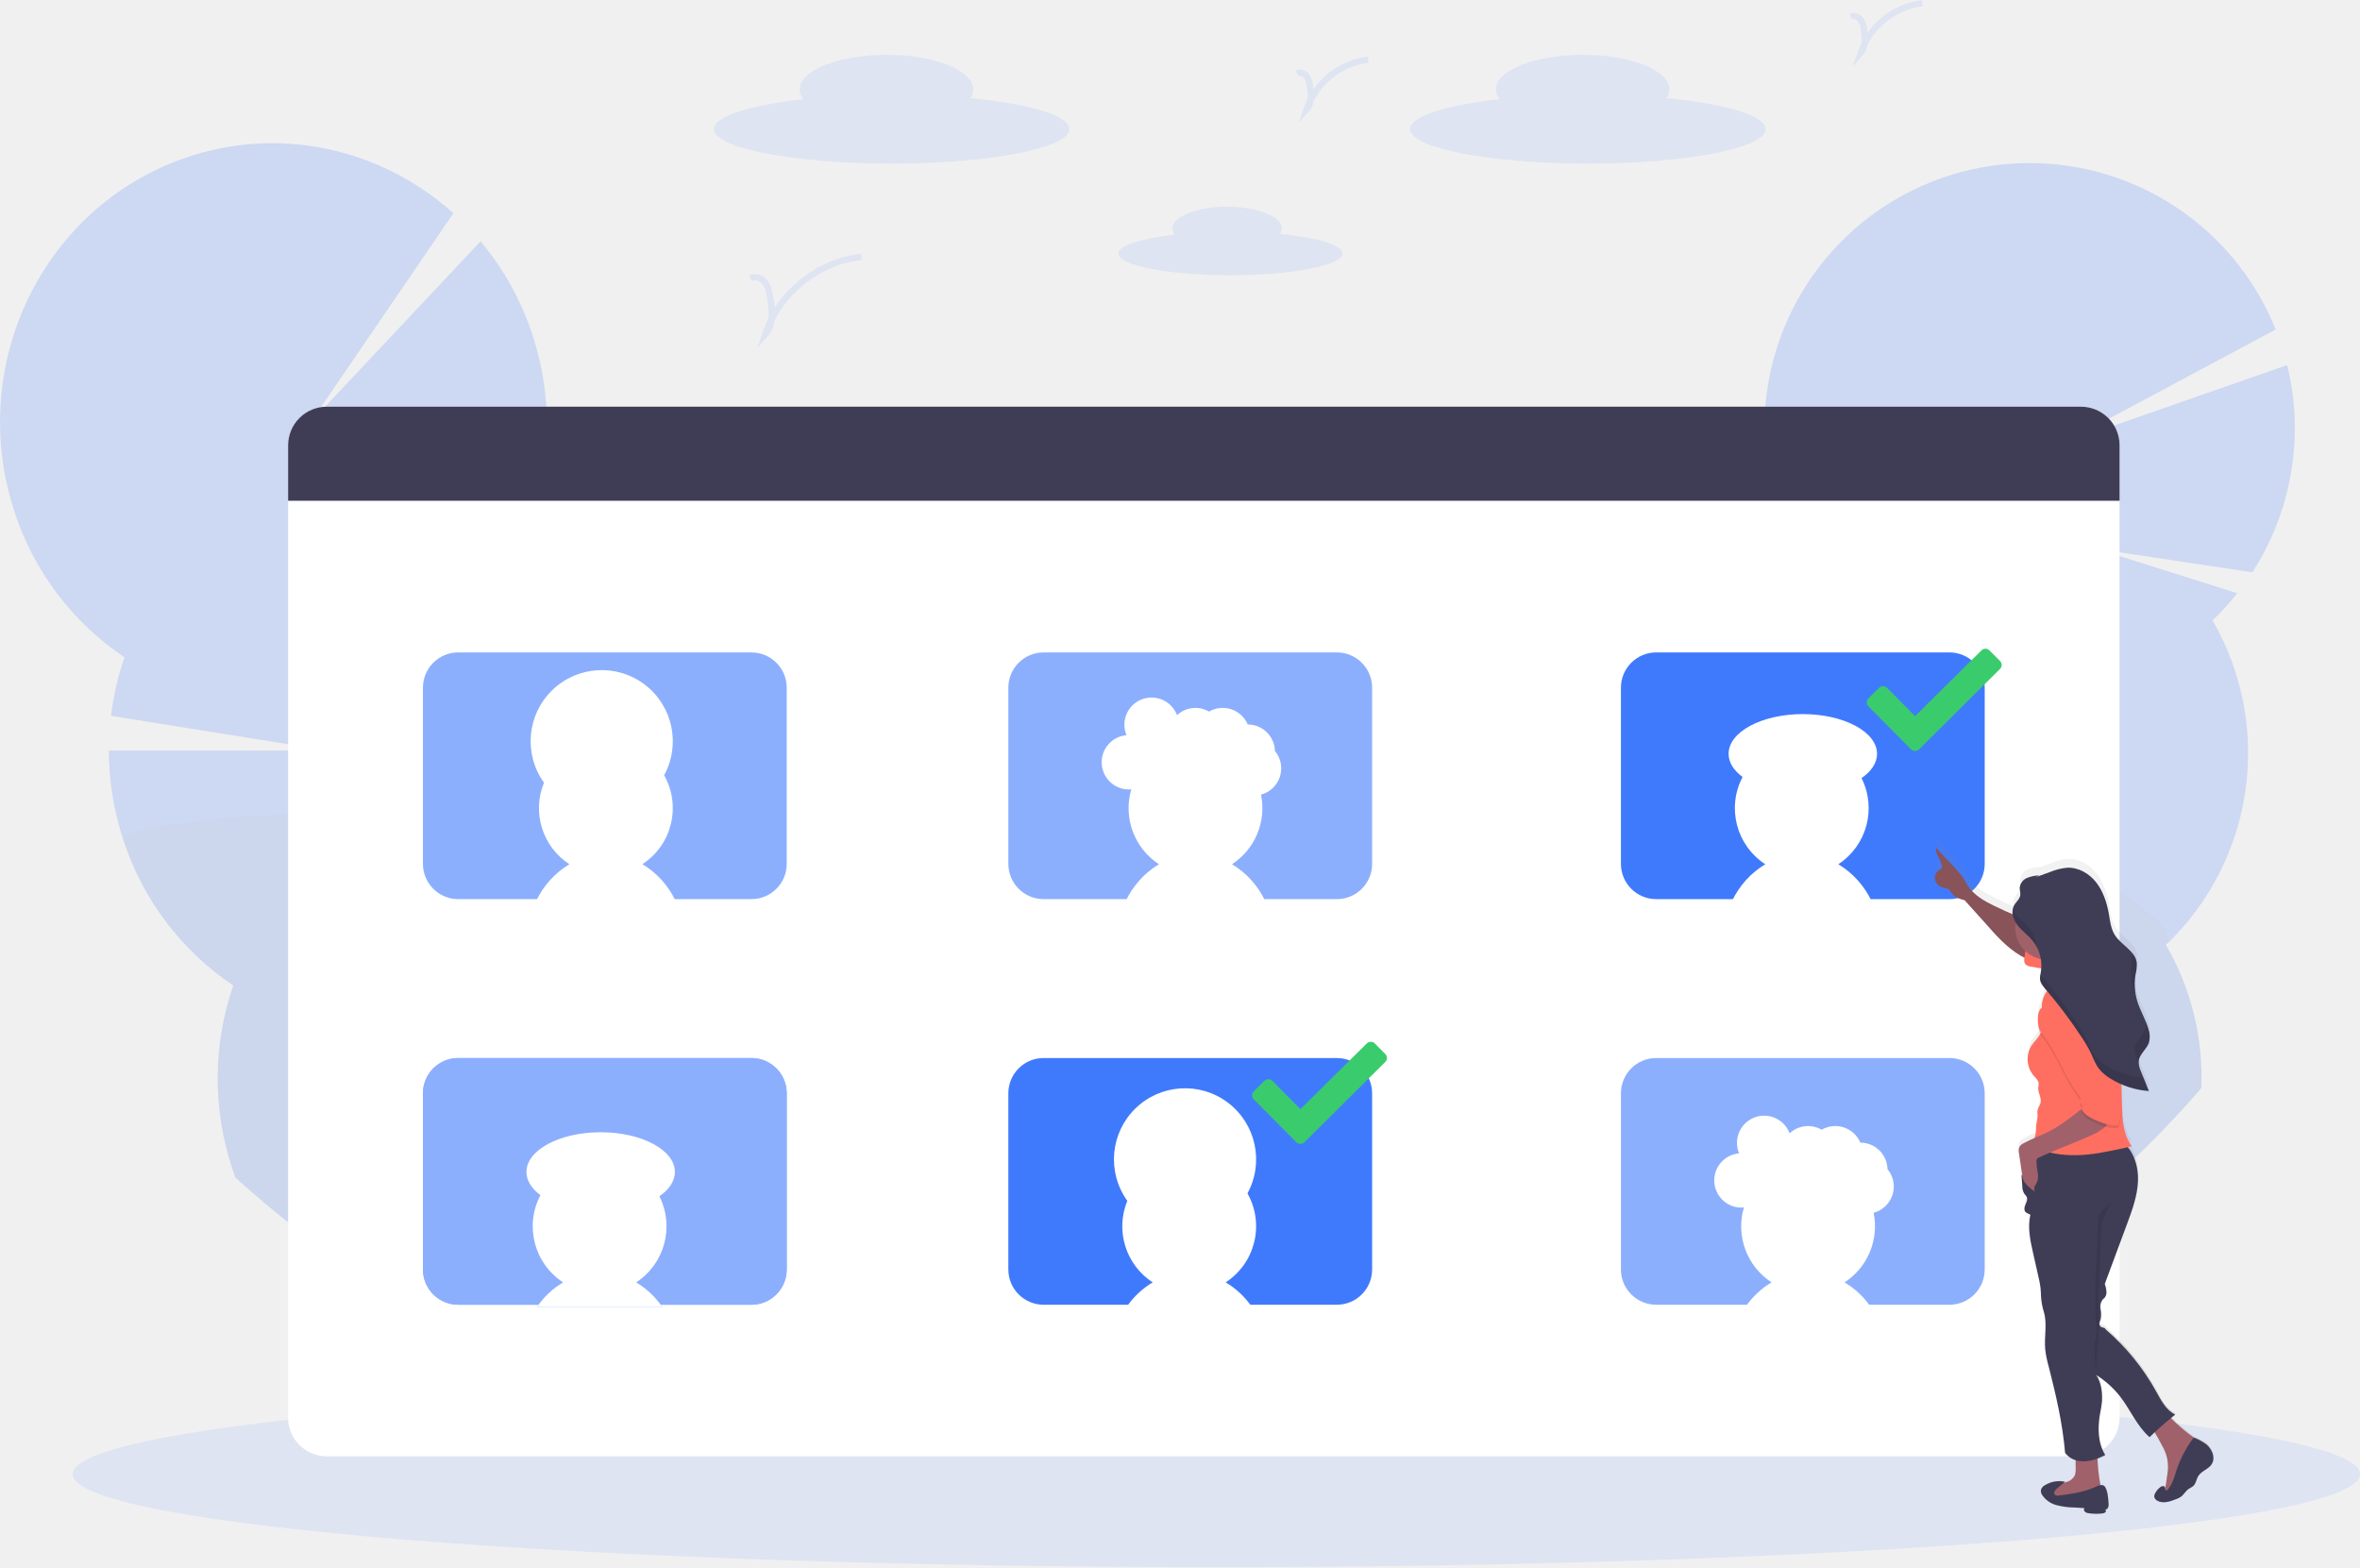
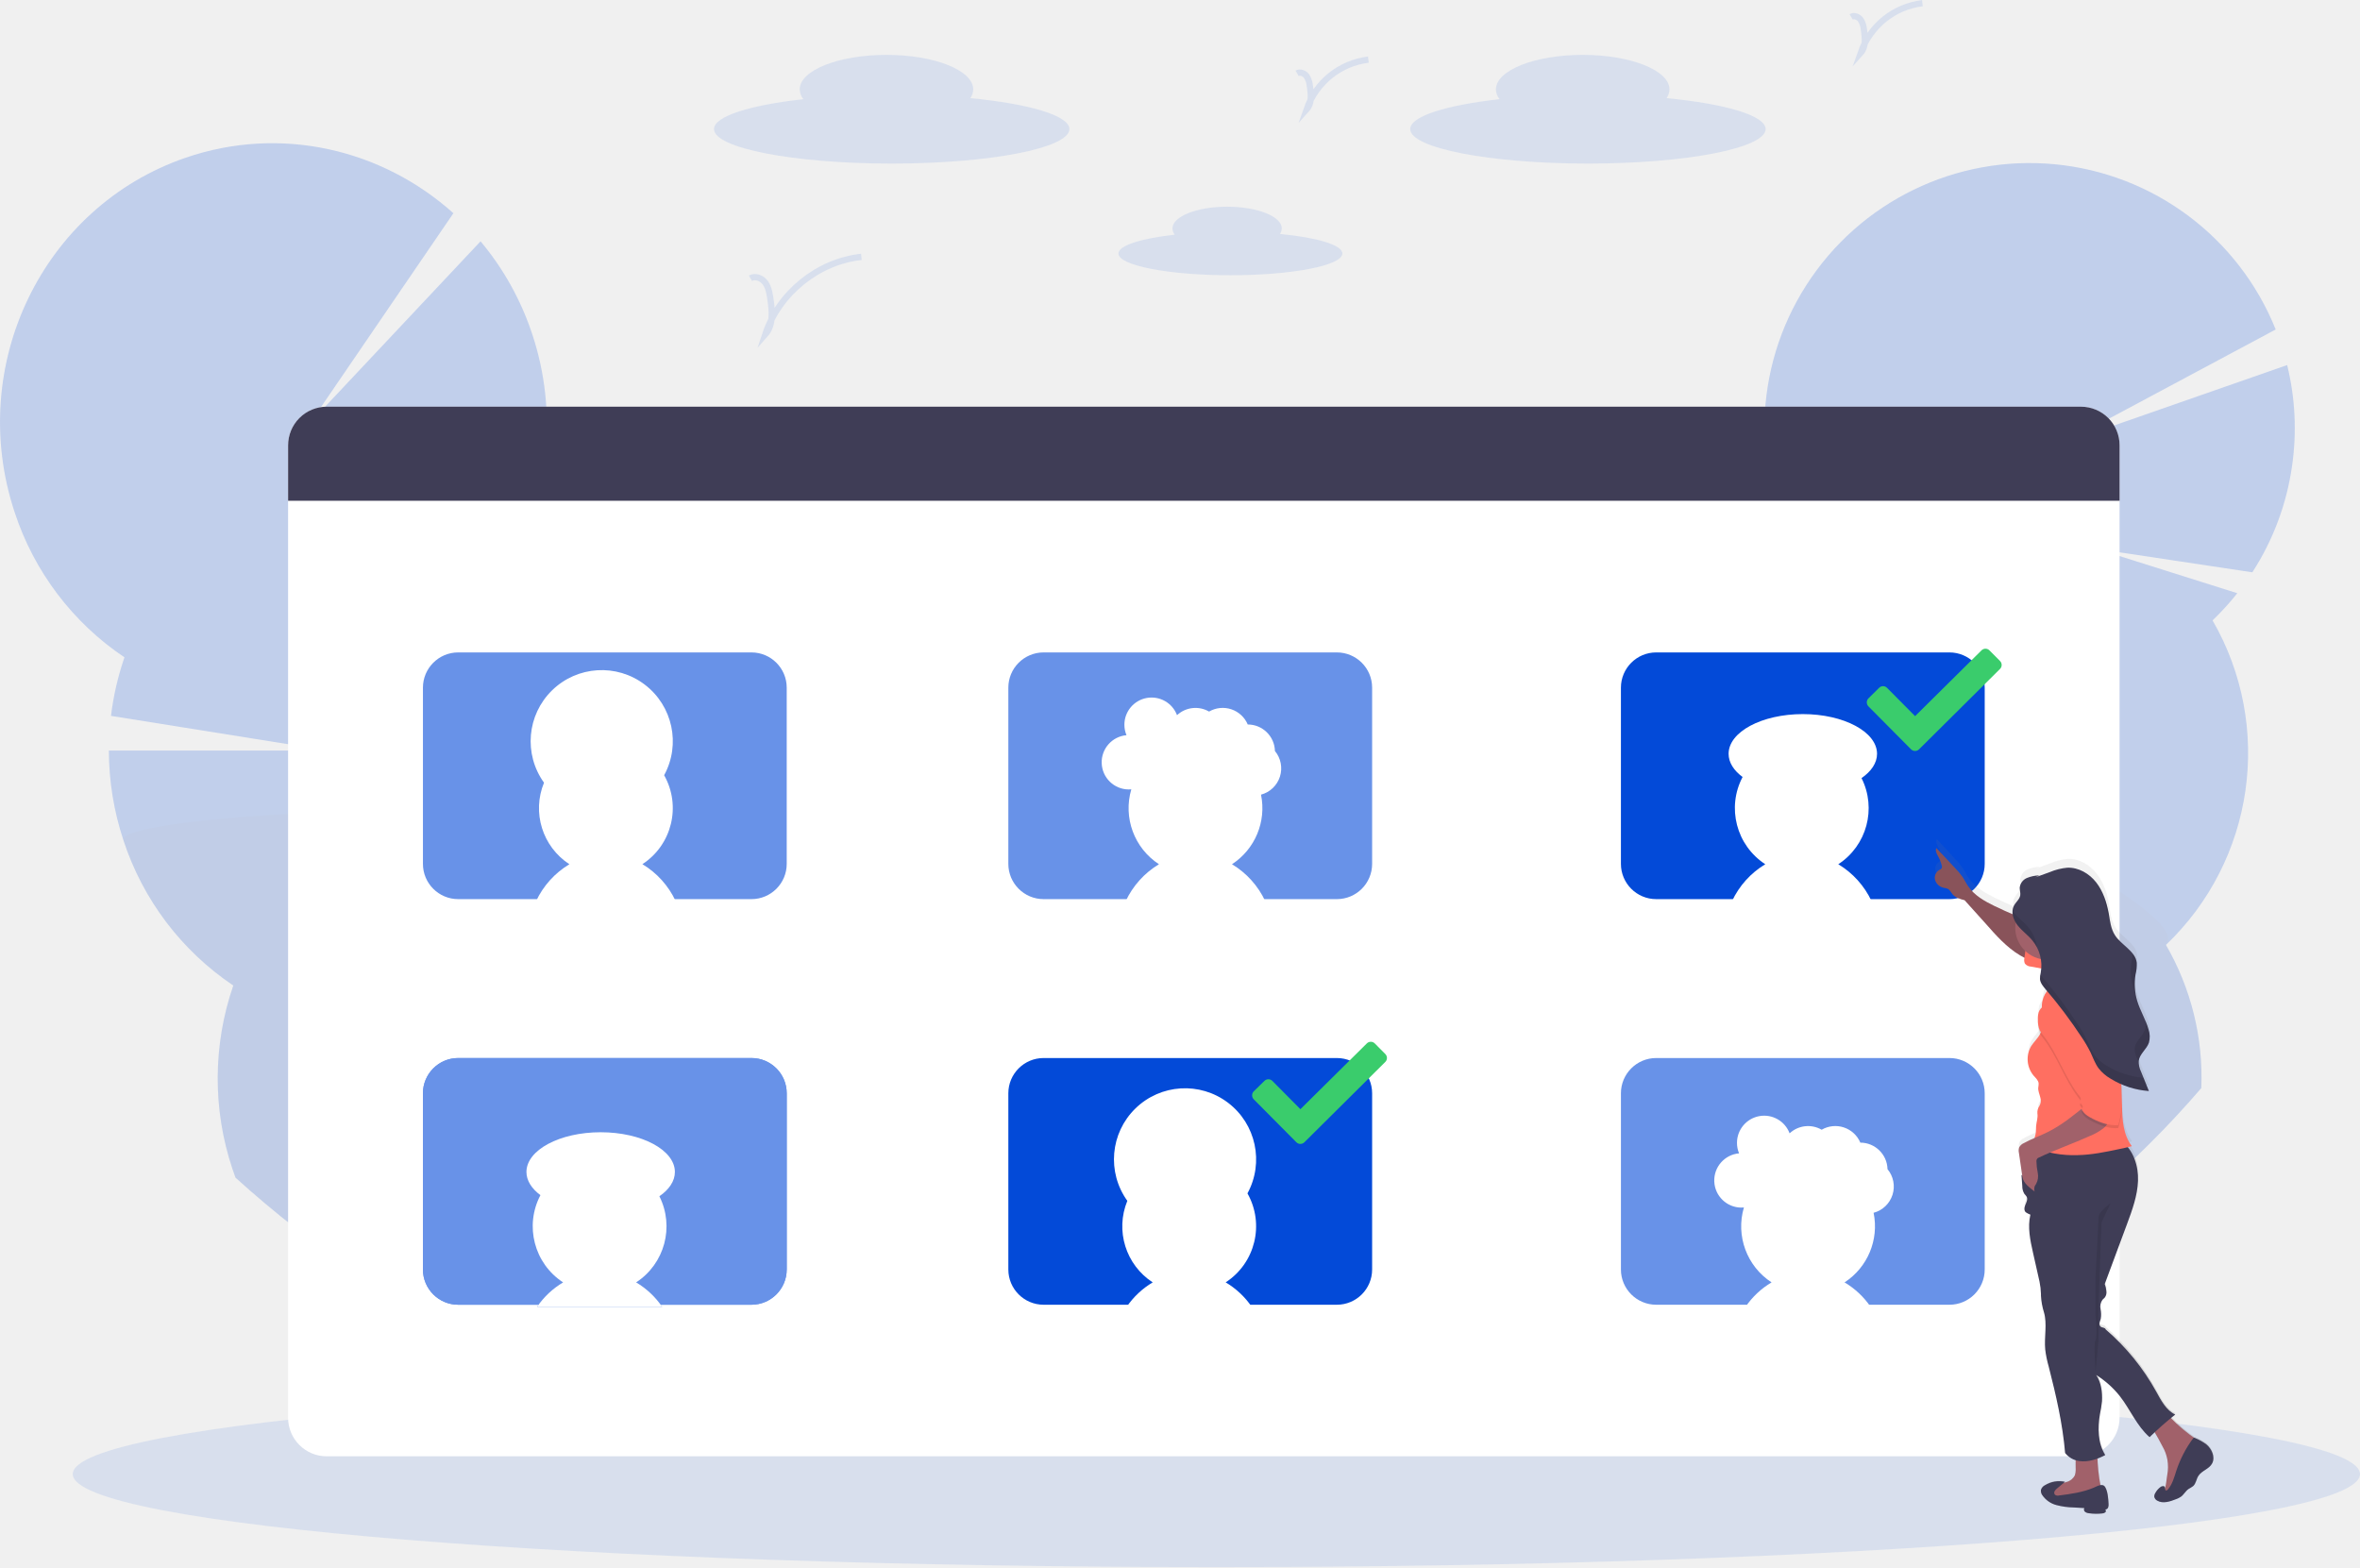
<svg xmlns="http://www.w3.org/2000/svg" id="ffd51b1e-d9cd-4f1b-a84c-ada8a80364ab" data-name="Layer 1" width="1128.79" height="749.55" viewBox="0 0 1128.79 749.55">
  <defs>
    <linearGradient id="a4ede7df-36b5-4b1b-b76d-2ce29cc481d1" x1="1027.71" y1="798.51" x2="1027.71" y2="475.8" gradientUnits="userSpaceOnUse">
      <stop offset="0" stop-color="gray" stop-opacity="0.25" />
      <stop offset="0.54" stop-color="gray" stop-opacity="0.12" />
      <stop offset="1" stop-color="gray" stop-opacity="0.1" />
    </linearGradient>
  </defs>
  <g opacity="0.2">
    <path d="M960.86,701.07q-11.34,6.82-23.13,13.23c-1.22.66-2.44,1.32-3.66,2q-8.87,4.75-18,9.24.07-.72.18-1.44a43.59,43.59,0,0,1,4.58-14.22,35.82,35.82,0,0,1,3.9-6c6-7.43,14.21-11.58,22.65-10.37A22,22,0,0,1,960.86,701.07Z" transform="translate(-35.6 -74.48)" fill="#3f3d56" />
    <path d="M974.72,689.66c-.15,1.07-.34,2.12-.57,3.16q-6.55,4.2-13.29,8.25-11.34,6.82-23.13,13.23c-1.22.66-2.44,1.32-3.66,2a24.36,24.36,0,0,1-4-3.69,31,31,0,0,1-5.31-8.69,43.32,43.32,0,0,1,6-41.93c6-7.43,14.21-11.58,22.65-10.37s15.2,7.52,18.82,16.32A41.79,41.79,0,0,1,974.72,689.66Z" transform="translate(-35.6 -74.48)" fill="#3f3d56" />
    <ellipse cx="954.53" cy="643.96" rx="34.66" ry="26.48" transform="translate(145.74 1422.71) rotate(-81.82)" fill="#3f3d56" />
-     <path d="M1131.89,297.37a126.31,126.31,0,0,1-19,50.84L1038.46,337l67.24,21.21a128.68,128.68,0,0,1-11.83,13,126.84,126.84,0,0,1-22.3,155.22,126.22,126.22,0,0,1,16.91,68.48c-31.63,36.81-70.22,69.83-114.33,98q-6.55,4.2-13.29,8.25-11.34,6.82-23.13,13.23c-2.59-.5-5.14-1.07-7.66-1.73-3.13-.79-6.2-1.71-9.21-2.73A126.83,126.83,0,0,1,874.24,498q-1.92-3.32-3.63-6.73h0c-.34-.66-.66-1.32-1-2a126.22,126.22,0,0,1-12.2-61.9l.15-2.21c.09-1.19.2-2.39.32-3.58.18-1.68.39-3.37.63-5.06l0-.16a125.93,125.93,0,0,1,12.38-39.15l90.71,45.68L878.94,363.6a127,127,0,0,1,17.6-20.84,126.83,126.83,0,1,1,227.52-110.69l-101.87,54.49,107.36-37.47A126.47,126.47,0,0,1,1131.89,297.37Z" transform="translate(-35.6 -74.48)" fill="#407afc" />
+     <path d="M1131.89,297.37a126.31,126.31,0,0,1-19,50.84L1038.46,337l67.24,21.21a128.68,128.68,0,0,1-11.83,13,126.84,126.84,0,0,1-22.3,155.22,126.22,126.22,0,0,1,16.91,68.48c-31.63,36.81-70.22,69.83-114.33,98q-6.55,4.2-13.29,8.25-11.34,6.82-23.13,13.23c-2.59-.5-5.14-1.07-7.66-1.73-3.13-.79-6.2-1.71-9.21-2.73A126.83,126.83,0,0,1,874.24,498q-1.92-3.32-3.63-6.73h0c-.34-.66-.66-1.32-1-2a126.22,126.22,0,0,1-12.2-61.9l.15-2.21c.09-1.19.2-2.39.32-3.58.18-1.68.39-3.37.63-5.06l0-.16a125.93,125.93,0,0,1,12.38-39.15l90.71,45.68L878.94,363.6a127,127,0,0,1,17.6-20.84,126.83,126.83,0,1,1,227.52-110.69l-101.87,54.49,107.36-37.47A126.47,126.47,0,0,1,1131.89,297.37Z" transform="translate(-35.6 -74.48)" fill="#034ad8" />
    <path d="M1088.48,594.82c-31.63,36.81-70.22,69.83-114.33,98q-6.55,4.2-13.29,8.25-11.34,6.82-23.13,13.23c-2.59-.5-5.14-1.07-7.66-1.73-3.13-.79-6.2-1.71-9.21-2.73A126.83,126.83,0,0,1,874.24,498q-1.92-3.32-3.63-6.73h0c-.34-.66-.66-1.32-1-2a126.22,126.22,0,0,1-12.2-61.9l.15-2.21c.09-1.19.2-2.39.32-3.58.18-1.68.39-3.37.63-5.06l0-.16c.78-2.7,11.1-.43,26.82,5h0l3.32,1.18c3.48,1.25,7.19,2.63,11.09,4.14h0c8.51,3.28,17.91,7.15,27.83,11.43h0l.65.28h0l1.38.6h0c66.7,28.92,154.44,75.32,141.86,87.3A126.22,126.22,0,0,1,1088.48,594.82Z" transform="translate(-35.6 -74.48)" opacity="0.1" />
  </g>
  <g opacity="0.2">
    <path d="M354.52,757.15q-6.3-2.17-12.51-4.48-14.46-5.32-28.47-11.25a20.79,20.79,0,0,1,6.35-3.52c8.33-2.86,17.48-.13,24.93,6.45A42.3,42.3,0,0,1,354.52,757.15Z" transform="translate(-35.6 -74.48)" fill="#3f3d56" />
    <path d="M344.82,744.35a33.41,33.41,0,0,1-2.81,8.32q-14.46-5.32-28.47-11.25-12.19-5.13-24-10.71a45.51,45.51,0,0,1-.46-7.21,40.42,40.42,0,0,1,.8-7.48c2-9.83,7.66-17.66,16-20.52s17.48-.13,24.93,6.46a39.43,39.43,0,0,1,4.94,5.26,46.59,46.59,0,0,1,7.48,14.08A45.05,45.05,0,0,1,344.82,744.35Z" transform="translate(-35.6 -74.48)" fill="#3f3d56" />
    <ellipse cx="303.27" cy="687.79" rx="27.32" ry="36.55" transform="translate(-228.78 48.89) rotate(-17.54)" fill="#3f3d56" />
    <ellipse cx="289.21" cy="645.38" rx="27.32" ry="36.55" transform="translate(-216.65 42.68) rotate(-17.54)" fill="#3f3d56" />
-     <path d="M335.7,707.22q-4.17,2.44-8.56,4.57a129.57,129.57,0,0,1-14.53,6,127.24,127.24,0,0,1-13.81,3.91q-4.87,1.1-9.75,1.79-6.06.87-12.09,1.14c-48.32-24-91.7-53.36-128.72-86.89-.53-1.42-1-2.85-1.51-4.3a136.3,136.3,0,0,1,.46-87.6,133.67,133.67,0,0,1-52.52-69.38,136.77,136.77,0,0,1-7-43H192.4L88.69,416.88a136,136,0,0,1,6.44-28A133.61,133.61,0,0,1,42.61,319.5c-23.26-70.11,13.31-146,81.68-169.54,45.77-15.74,94.18-4,128.17,26.5l-68.15,99.76,81.14-86.32a135,135,0,0,1,24.72,44.42,136.59,136.59,0,0,1,6.28,57L222.82,316l71.7-11.93a135.2,135.2,0,0,1-4.81,17.84,133.65,133.65,0,0,1,52.52,69.37,136.8,136.8,0,0,1,7,41.84v.11c0,1.1,0,2.2,0,3.3,0,.47,0,.93,0,1.4a136,136,0,0,1-7.41,41,132,132,0,0,1,27,24.05c.2.22.39.44.57.67a134.83,134.83,0,0,1,24.91,44.65C414.77,610,388.86,676.23,335.7,707.22Z" transform="translate(-35.6 -74.48)" fill="#407afc" />
+     <path d="M335.7,707.22q-4.17,2.44-8.56,4.57a129.57,129.57,0,0,1-14.53,6,127.24,127.24,0,0,1-13.81,3.91q-4.87,1.1-9.75,1.79-6.06.87-12.09,1.14c-48.32-24-91.7-53.36-128.72-86.89-.53-1.42-1-2.85-1.51-4.3a136.3,136.3,0,0,1,.46-87.6,133.67,133.67,0,0,1-52.52-69.38,136.77,136.77,0,0,1-7-43H192.4L88.69,416.88a136,136,0,0,1,6.44-28A133.61,133.61,0,0,1,42.61,319.5c-23.26-70.11,13.31-146,81.68-169.54,45.77-15.74,94.18-4,128.17,26.5l-68.15,99.76,81.14-86.32a135,135,0,0,1,24.72,44.42,136.59,136.59,0,0,1,6.28,57L222.82,316l71.7-11.93a135.2,135.2,0,0,1-4.81,17.84,133.65,133.65,0,0,1,52.52,69.37,136.8,136.8,0,0,1,7,41.84v.11c0,1.1,0,2.2,0,3.3,0,.47,0,.93,0,1.4a136,136,0,0,1-7.41,41,132,132,0,0,1,27,24.05c.2.22.39.44.57.67a134.83,134.83,0,0,1,24.91,44.65C414.77,610,388.86,676.23,335.7,707.22Z" transform="translate(-35.6 -74.48)" fill="#034ad8" />
    <path d="M335.7,707.22q-4.17,2.44-8.56,4.57a129.57,129.57,0,0,1-14.53,6,127.24,127.24,0,0,1-13.81,3.91q-4.87,1.1-9.75,1.79-6.06.87-12.09,1.14c-48.32-24-91.7-53.36-128.72-86.89-.53-1.42-1-2.85-1.51-4.3a136.3,136.3,0,0,1,.46-87.6,133.67,133.67,0,0,1-52.52-69.38C91.08,465.65,240.79,456.92,309,465.29l1.59.2c20.7,2.67,33.41,7,31.2,13.41a132,132,0,0,1,27,24.05c.2.22.39.44.57.67a134.83,134.83,0,0,1,24.91,44.65C414.77,610,388.86,676.23,335.7,707.22Z" transform="translate(-35.6 -74.48)" opacity="0.1" />
  </g>
-   <path d="M647.82,186.38a4.82,4.82,0,0,0,.86-2.65c0-5.74-11.71-10.39-26.15-10.39s-26.15,4.65-26.15,10.39a4.93,4.93,0,0,0,1.08,3c-16.07,1.79-26.91,5.16-26.91,9,0,5.75,24,10.4,53.55,10.4s53.56-4.65,53.56-10.4C677.66,191.62,665.49,188.08,647.82,186.38Z" transform="translate(-35.6 -74.48)" fill="#407afc" opacity="0.1" />
-   <path d="M832.74,121.42a7.54,7.54,0,0,0,1.36-4.2c0-9.11-18.58-16.5-41.5-16.5s-41.5,7.39-41.5,16.5a7.82,7.82,0,0,0,1.72,4.69c-25.52,2.85-42.72,8.19-42.72,14.31,0,9.11,38.06,16.5,85,16.5s85-7.39,85-16.5C880.1,129.73,860.8,124.12,832.74,121.42Z" transform="translate(-35.6 -74.48)" fill="#407afc" opacity="0.1" />
-   <path d="M499.74,121.42a7.54,7.54,0,0,0,1.36-4.2c0-9.11-18.58-16.5-41.5-16.5s-41.5,7.39-41.5,16.5a7.82,7.82,0,0,0,1.72,4.69c-25.52,2.85-42.72,8.19-42.72,14.31,0,9.11,38.06,16.5,85,16.5s85-7.39,85-16.5C547.1,129.73,527.8,124.12,499.74,121.42Z" transform="translate(-35.6 -74.48)" fill="#407afc" opacity="0.1" />
-   <path d="M394.53,207.57c2.33-1.35,5.48-.06,7.08,2.11s2.05,5,2.45,7.63c.89,5.91,1.54,12.7-2.45,17.16,6.52-19.77,25.27-34.92,46-37.13" transform="translate(-35.6 -74.48)" fill="none" stroke="#407afc" stroke-miterlimit="10" stroke-width="3" opacity="0.1" />
-   <path d="M656,109.55c1.5-.87,3.52,0,4.55,1.35a10.83,10.83,0,0,1,1.58,4.91c.57,3.8,1,8.16-1.58,11A35.88,35.88,0,0,1,690.1,103" transform="translate(-35.6 -74.48)" fill="none" stroke="#407afc" stroke-miterlimit="10" stroke-width="3" opacity="0.1" />
-   <path d="M921,82.55c1.5-.87,3.52,0,4.55,1.35a10.83,10.83,0,0,1,1.58,4.91c.57,3.8,1,8.16-1.58,11A35.88,35.88,0,0,1,955.1,76" transform="translate(-35.6 -74.48)" fill="none" stroke="#407afc" stroke-miterlimit="10" stroke-width="3" opacity="0.1" />
-   <ellipse cx="581.79" cy="705.05" rx="547" ry="44.5" fill="#407afc" opacity="0.1" />
+   <path d="M647.82,186.38a4.82,4.82,0,0,0,.86-2.65c0-5.74-11.71-10.39-26.15-10.39s-26.15,4.65-26.15,10.39a4.93,4.93,0,0,0,1.08,3c-16.07,1.79-26.91,5.16-26.91,9,0,5.75,24,10.4,53.55,10.4s53.56-4.65,53.56-10.4C677.66,191.62,665.49,188.08,647.82,186.38Z" transform="translate(-35.6 -74.48)" fill="#034ad8" opacity="0.1" />
+   <path d="M832.74,121.42a7.54,7.54,0,0,0,1.36-4.2c0-9.11-18.58-16.5-41.5-16.5s-41.5,7.39-41.5,16.5a7.82,7.82,0,0,0,1.72,4.69c-25.52,2.85-42.72,8.19-42.72,14.31,0,9.11,38.06,16.5,85,16.5s85-7.39,85-16.5C880.1,129.73,860.8,124.12,832.74,121.42Z" transform="translate(-35.6 -74.48)" fill="#034ad8" opacity="0.1" />
+   <path d="M499.74,121.42a7.54,7.54,0,0,0,1.36-4.2c0-9.11-18.58-16.5-41.5-16.5s-41.5,7.39-41.5,16.5a7.82,7.82,0,0,0,1.72,4.69c-25.52,2.85-42.72,8.19-42.72,14.31,0,9.11,38.06,16.5,85,16.5s85-7.39,85-16.5C547.1,129.73,527.8,124.12,499.74,121.42Z" transform="translate(-35.6 -74.48)" fill="#034ad8" opacity="0.1" />
+   <path d="M394.53,207.57c2.33-1.35,5.48-.06,7.08,2.11s2.05,5,2.45,7.63c.89,5.91,1.54,12.7-2.45,17.16,6.52-19.77,25.27-34.92,46-37.13" transform="translate(-35.6 -74.48)" fill="none" stroke="#034ad8" stroke-miterlimit="10" stroke-width="3" opacity="0.1" />
+   <path d="M656,109.55c1.5-.87,3.52,0,4.55,1.35a10.83,10.83,0,0,1,1.58,4.91c.57,3.8,1,8.16-1.58,11A35.88,35.88,0,0,1,690.1,103" transform="translate(-35.6 -74.48)" fill="none" stroke="#034ad8" stroke-miterlimit="10" stroke-width="3" opacity="0.1" />
+   <path d="M921,82.55c1.5-.87,3.52,0,4.55,1.35a10.83,10.83,0,0,1,1.58,4.91c.57,3.8,1,8.16-1.58,11A35.88,35.88,0,0,1,955.1,76" transform="translate(-35.6 -74.48)" fill="none" stroke="#034ad8" stroke-miterlimit="10" stroke-width="3" opacity="0.1" />
+   <ellipse cx="581.79" cy="705.05" rx="547" ry="44.5" fill="#034ad8" opacity="0.1" />
  <rect x="137.79" y="194.55" width="876" height="502" rx="18.47" fill="#fff" />
  <path d="M1049.4,287.5V314h-876V287.5A18.47,18.47,0,0,1,191.87,269h839.06A18.47,18.47,0,0,1,1049.4,287.5Z" transform="translate(-35.6 -74.48)" fill="#3f3d56" />
  <g opacity="0.6">
-     <rect x="202.29" y="312.05" width="174" height="118" rx="16.87" fill="#407afc" />
+     <rect x="202.29" y="312.05" width="174" height="118" rx="16.87" fill="#034ad8" />
    <path d="M307.94,487.84a32,32,0,0,1-12.14-39,34,34,0,1,1,57.46-3.57,32,32,0,0,1-10.4,42.54,40.76,40.76,0,0,1,15.93,17.69H292A40.76,40.76,0,0,1,307.94,487.84Z" transform="translate(-35.6 -74.48)" fill="#fff" />
  </g>
-   <rect x="482.29" y="506.05" width="174" height="118" rx="16.87" fill="#407afc" />
+   <rect x="482.29" y="506.05" width="174" height="118" rx="16.87" fill="#034ad8" />
  <path d="M621.86,687.84a39.49,39.49,0,0,1,12.45,11.69H574.49a39.49,39.49,0,0,1,12.45-11.69,32,32,0,0,1-12.14-39,34,34,0,1,1,57.46-3.57,32,32,0,0,1-10.4,42.54Z" transform="translate(-35.6 -74.48)" fill="#fff" />
  <g opacity="0.6">
-     <rect x="482.29" y="312.05" width="174" height="118" rx="16.87" fill="#407afc" />
+     <rect x="482.29" y="312.05" width="174" height="118" rx="16.87" fill="#034ad8" />
    <path d="M638.75,454.58a32,32,0,0,1-13.89,33.26,40.76,40.76,0,0,1,15.93,17.69H574a40.76,40.76,0,0,1,15.93-17.69A32,32,0,0,1,576.71,452a11.38,11.38,0,0,1-1.31.07,13,13,0,0,1-1-25.95,12.87,12.87,0,0,1-1-5.05,13,13,0,0,1,25.17-4.53,13,13,0,0,1,15.33-1.72A13,13,0,0,1,632.4,421a13,13,0,0,1,13,12.68,13,13,0,0,1-6.63,20.87Z" transform="translate(-35.6 -74.48)" fill="#fff" />
  </g>
  <g opacity="0.6">
-     <rect x="775.29" y="506.05" width="174" height="118" rx="16.87" fill="#407afc" />
+     <rect x="775.29" y="506.05" width="174" height="118" rx="16.87" fill="#034ad8" />
    <path d="M931.75,654.58a32,32,0,0,1-13.89,33.26,39.49,39.49,0,0,1,12.45,11.69H870.49a39.49,39.49,0,0,1,12.45-11.69A32,32,0,0,1,869.71,652a11.38,11.38,0,0,1-1.31.07,13,13,0,0,1-1-25.95,12.87,12.87,0,0,1-1-5.05,13,13,0,0,1,25.17-4.53,13,13,0,0,1,15.33-1.72A13,13,0,0,1,925.4,621a13,13,0,0,1,13,12.68,13,13,0,0,1-6.63,20.87Z" transform="translate(-35.6 -74.48)" fill="#fff" />
  </g>
-   <rect x="775.29" y="312.05" width="174" height="118" rx="16.87" fill="#407afc" />
+   <rect x="775.29" y="312.05" width="174" height="118" rx="16.87" fill="#034ad8" />
  <path d="M930.79,505.53H864a40.76,40.76,0,0,1,15.93-17.69,32,32,0,0,1-10.85-41.72c-4.21-3.12-6.69-6.95-6.69-11.09,0-10.49,15.89-19,35.5-19s35.5,8.51,35.5,19c0,4.38-2.77,8.4-7.42,11.62a32,32,0,0,1-11.12,41.19A40.76,40.76,0,0,1,930.79,505.53Z" transform="translate(-35.6 -74.48)" fill="#fff" />
  <g opacity="0.6">
-     <rect x="202.29" y="506.05" width="174" height="118" rx="16.87" fill="#407afc" />
-     <path d="M339.86,687.84a39.49,39.49,0,0,1,12.45,11.69H292.49a39.49,39.49,0,0,1,12.45-11.69,32,32,0,0,1-10.85-41.72c-4.21-3.12-6.69-7-6.69-11.09,0-10.49,15.89-19,35.5-19s35.5,8.51,35.5,19c0,4.38-2.77,8.4-7.42,11.62a32,32,0,0,1-11.12,41.19Z" transform="translate(-35.6 -74.48)" fill="#407afc" />
-     <rect x="202.29" y="506.05" width="174" height="118" rx="16.87" fill="#407afc" />
+     <rect x="202.29" y="506.05" width="174" height="118" rx="16.87" fill="#034ad8" />
+     <path d="M339.86,687.84a39.49,39.49,0,0,1,12.45,11.69H292.49a39.49,39.49,0,0,1,12.45-11.69,32,32,0,0,1-10.85-41.72c-4.21-3.12-6.69-7-6.69-11.09,0-10.49,15.89-19,35.5-19s35.5,8.51,35.5,19c0,4.38-2.77,8.4-7.42,11.62a32,32,0,0,1-11.12,41.19Z" transform="translate(-35.6 -74.48)" fill="#034ad8" />
+     <rect x="202.29" y="506.05" width="174" height="118" rx="16.87" fill="#034ad8" />
    <path d="M339.86,687.84a39.49,39.49,0,0,1,12.45,11.69H292.49a39.49,39.49,0,0,1,12.45-11.69,32,32,0,0,1-10.85-41.72c-4.21-3.12-6.69-7-6.69-11.09,0-10.49,15.89-19,35.5-19s35.5,8.51,35.5,19c0,4.38-2.77,8.4-7.42,11.62a32,32,0,0,1-11.12,41.19Z" transform="translate(-35.6 -74.48)" fill="#fff" />
  </g>
  <path d="M1091,764.84a23.16,23.16,0,0,0-5.39-3,1,1,0,0,0-.46-.12,83,83,0,0,1-11.11-9.58c.69-.57,1.39-1.15,2.1-1.7-4.39-2.08-6.77-6.83-9.13-11.12a109.37,109.37,0,0,0-24.2-30.16c-.24-.93-1.64-.74-2.39-1.32a2,2,0,0,1-.53-1.86c.12-.67.42-1.28.59-1.94a13.11,13.11,0,0,0-.12-4.71c-.17-1.58-.1-3.33.94-4.51.34-.39.76-.68,1.09-1.07a4.13,4.13,0,0,0,.75-3.26,11.56,11.56,0,0,0-.76-3.31l10.67-29.09c2.49-6.78,5-13.71,5.25-20.94.2-5.77-1.29-11.84-4.81-16.27.64-.16,1.28-.32,1.92-.5-4.16-5.51-4.61-12.8-4.72-19.72q-.07-5.19-.35-10.38a37.92,37.92,0,0,0,3.67,1.4c.39.13.77.25,1.16.36a39.13,39.13,0,0,0,5.76,1.24c.86.12,1.73.21,2.6.27h0l-3.75-9.39a13,13,0,0,1-1.16-4.41h0c0-.09,0-.19,0-.29a4.53,4.53,0,0,1,0-.52,6,6,0,0,1,.28-1.22,5.83,5.83,0,0,1,.23-.58,11.49,11.49,0,0,1,.92-1.63c.27-.4.56-.78.85-1.17a16,16,0,0,0,2.6-4.23,7.8,7.8,0,0,0,.41-2.4,12.72,12.72,0,0,0-.22-2.46c-.11-.55-.24-1.09-.38-1.61h0c-.1-.32-.19-.65-.3-1a2,2,0,0,0-.08-.26c-.08-.25-.17-.49-.25-.73l-.09-.24c-.09-.26-.19-.52-.29-.78l-.06-.16c-1.39-3.56-3.23-7-4.33-10.62a27.91,27.91,0,0,1-.72-3l-.12-.77c0-.22-.07-.44-.1-.65l-.09-.76c0-.24-.05-.48-.07-.72s0-.46,0-.7c0-.44,0-.88,0-1.33,0-.15,0-.31,0-.47,0-.33,0-.67,0-1l0-.55c0-.33,0-.66.08-1,0-.16,0-.31,0-.47,0-.48.11-1,.19-1.44h0l.24-1.3a16.9,16.9,0,0,0,.41-3.66c0-.24,0-.47,0-.71l-.09-.58a1,1,0,0,1,0-.17c0-.13-.06-.26-.1-.39s0-.13,0-.19l-.12-.37-.06-.17-.16-.39-.06-.12c-.07-.16-.15-.32-.23-.47v0a10.54,10.54,0,0,0-1-1.51h0c-2.38-3.14-6.36-5.53-8.54-9a20.12,20.12,0,0,1-2.45-7.23c-.11-.58-.2-1.16-.3-1.74s-.19-1.13-.29-1.7c-.07-.35-.13-.7-.2-1a1.89,1.89,0,0,1,0-.23l-.18-.84c0-.06,0-.13,0-.19l-.21-.87c0-.05,0-.11,0-.16-.07-.3-.15-.61-.24-.91,0,0,0-.07,0-.11-.09-.32-.18-.64-.28-1l0-.06c-.1-.33-.2-.66-.31-1v0c-.12-.34-.23-.68-.36-1h0c-.12-.35-.25-.68-.39-1h0a26.67,26.67,0,0,0-3.67-6.52c-3.33-4.27-8.47-7.34-13.83-7.13a27.47,27.47,0,0,0-8.3,2.1l-7,2.58,1.95-.9a16.63,16.63,0,0,0-5.94,1.27,5.77,5.77,0,0,0-3.45,4.72c0,1.2.43,2.39.28,3.58-.25,2-2.06,3.3-3,5.05a6.43,6.43,0,0,0-.72,3.41v.07l0,.4a.49.49,0,0,1,0,.12l0,.23c-2.92-1.26-5.83-2.58-8.69-4-4.79-2.36-9.65-5.13-12.64-9.61-1-1.44-1.7-3-2.65-4.46a35.19,35.19,0,0,0-3.62-4.36l-8.91-9.65c-.68,1.29.19,2.81.88,4.08a17.5,17.5,0,0,1,1.65,4.26,2,2,0,0,1,0,1.48,2.94,2.94,0,0,1-1.22.87,4.34,4.34,0,0,0-1.84,5,5.5,5.5,0,0,0,4.11,3.59,7.7,7.7,0,0,1,1.85.45c1.07.54,1.58,1.76,2.34,2.69,1.41,1.68,3.66,2.32,5.77,2.87,3.29,3.8,6.72,7.45,10,11.25,5,5.76,10.09,11.61,16.6,15.51.67.4,1.36.78,2.06,1.13,0,.12,0,.23,0,.35a3.93,3.93,0,0,0,.32,2.54,4,4,0,0,0,2.85,1.39l4.92.88c0,.63-.13,1.27-.24,1.9-.07.38-.15.76-.22,1.14h0l-.09.5a.17.17,0,0,1,0,.07c0,.13,0,.26-.05.4s0,.09,0,.14,0,.23,0,.35v.14a3.65,3.65,0,0,0,0,.47c.17,1.94,1.49,3.53,2.73,5,.24.27.47.55.7.83a11.82,11.82,0,0,0-2.25,4.71,15.49,15.49,0,0,0-.31,3.27,5.79,5.79,0,0,0-1.5,2.26,10.53,10.53,0,0,0-.37,3.67v.09c0,.45,0,.91,0,1.36a12.18,12.18,0,0,0,.84,5.1l.21.37c-1.09,2.14-2.94,3.8-4.21,5.84a12.63,12.63,0,0,0,1.15,14.43c1,1.15,2.28,2.26,2.39,3.78a13.06,13.06,0,0,1-.2,2.06c-.12,1.64.64,3.2,1.05,4.79a5,5,0,0,1-.4,4,5.76,5.76,0,0,0-1,3.81c.36,2.06-.49,4.11-.63,6.19-.07.9,0,1.8-.08,2.7A15.69,15.69,0,0,1,1009,616l-.07.28c-1.8.79-3.58,1.61-5.29,2.56a4.74,4.74,0,0,0-2.21,2,5.19,5.19,0,0,0-.11,2.77q.76,5.37,1.55,10.75c-.1,0-.18-.08-.28-.12.13,1.77.25,3.54.38,5.31a7.08,7.08,0,0,0,1,3.84,10.68,10.68,0,0,1,1.1,1.41c.6,1.23-.12,2.67-.66,3.93s-.72,3.06.46,3.74a9.69,9.69,0,0,0,2,1.06c-1.47,6-.12,12.4,1.24,18.48l3.09,13.92a34.47,34.47,0,0,1,.69,6c0,.29,0,.58,0,.87a33.79,33.79,0,0,0,1.46,8.15c1.61,5.43.07,12,.57,17.86a54,54,0,0,0,1.7,8.43c3.51,13.9,6.63,27.54,7.84,41.84a10.55,10.55,0,0,0,5,3.51c-.15,1.76,0,3.76,0,4.79a8.43,8.43,0,0,1-.4,2.5,6,6,0,0,1-3.79,3.23c-.51.17-1,.31-1.55.44l.58-.5a12.93,12.93,0,0,0-9.61,1.66,3.87,3.87,0,0,0-1.91,2.25,3.64,3.64,0,0,0,.67,2.61,11.92,11.92,0,0,0,6.71,4.77,35,35,0,0,0,8.28,1.15l5.13.3a1.39,1.39,0,0,0,.34,1.82,3.52,3.52,0,0,0,1.87.69,24,24,0,0,0,6.33.09,2.46,2.46,0,0,0,1.45-.52.94.94,0,0,0,0-1.39,1.54,1.54,0,0,0,1.4-1,4.17,4.17,0,0,0,.18-1.83c-.13-2.39-.35-5.87-1.59-8a2,2,0,0,0-2.24-1,88.42,88.42,0,0,1-1.42-12.88,32.35,32.35,0,0,0,3.74-1.69c-3.57-5.75-3.67-13.06-2.55-19.76a57.75,57.75,0,0,0,1-6.4c.24-4.27-.4-9.13-2.78-12.67a45.37,45.37,0,0,1,11.33,10.25c5,6.52,8.08,14.45,14.22,19.89l2.45-2.35c1.31,2.2,2.54,4.45,3.69,6.73a25.09,25.09,0,0,1,2.13,5.31,24.35,24.35,0,0,1,.2,8.56c-.17,1.51-.37,3-.62,4.51a12.49,12.49,0,0,1-.44,1.88,1.44,1.44,0,0,0-.14-.56c-.39-.68-1.41-.37-2,.09a9,9,0,0,0-2.51,2.94,3.13,3.13,0,0,0-.45,1.85,2.72,2.72,0,0,0,1.43,1.82c2.69,1.58,6.07.44,9-.73a10.2,10.2,0,0,0,2.26-1.14c1.42-1,2.25-2.77,3.69-3.78a20.55,20.55,0,0,0,2.23-1.42c1.34-1.22,1.49-3.29,2.43-4.85,1.63-2.68,5.27-3.36,6.69-6.2C1095.41,770.85,1093.49,766.89,1091,764.84Z" transform="translate(-35.6 -74.48)" fill="url(#a4ede7df-36b5-4b1b-b76d-2ce29cc481d1)" />
  <path d="M1028.41,777.62a7.88,7.88,0,0,1-.39,2.47,6,6,0,0,1-3.8,3.18c-1.61.56-3.32.74-5,1.22a4.34,4.34,0,0,0-1.94,1c-1.42,1.43-.58,4.07,1.12,5.15s3.86,1,5.88.91a77.79,77.79,0,0,0,12.72-1.81c1.51-.35,3.27-1.06,3.51-2.58a4,4,0,0,0-.12-1.45,85.14,85.14,0,0,1-1.62-15.77c0-.34-8.43-.56-9.22-.06C1027.84,771,1028.51,775.83,1028.41,777.62Z" transform="translate(-35.6 -74.48)" fill="#a1616a" />
  <path d="M1065.94,759.13c1.39,2.31,2.7,4.66,3.93,7.07a19.52,19.52,0,0,1,2.33,13.67c-.17,1.49-.38,3-.62,4.45s-.63,3.1-1.87,3.94a4.32,4.32,0,0,0,3.7.33,10.66,10.66,0,0,0,3.26-2c6.22-5.13,10.92-12.59,11.12-20.66a3.14,3.14,0,0,0-.34-1.82,3.54,3.54,0,0,0-1.09-1,83.69,83.69,0,0,1-12.87-10.81,1.19,1.19,0,0,0-1.78-.36c-2.39,1.2-6.38,2.91-7.38,5.62A3.88,3.88,0,0,1,1065.94,759.13Z" transform="translate(-35.6 -74.48)" fill="#a1616a" />
  <path d="M1037,786.05c-5.23,2.2-10.92,3-16.54,3.71a2.28,2.28,0,0,1-2-.37,1.52,1.52,0,0,1-.13-1.69,4.54,4.54,0,0,1,1.21-1.34l3.76-3.14a13,13,0,0,0-9.6,1.64,3.78,3.78,0,0,0-1.91,2.22,3.54,3.54,0,0,0,.67,2.57,11.86,11.86,0,0,0,6.71,4.7,34.72,34.72,0,0,0,8.27,1.14l5.11.3a1.39,1.39,0,0,0,.34,1.8,3.71,3.71,0,0,0,1.88.67,24.76,24.76,0,0,0,6.32.09,2.46,2.46,0,0,0,1.45-.52.91.91,0,0,0,0-1.36,1.51,1.51,0,0,0,1.39-1,4.07,4.07,0,0,0,.19-1.81c-.14-2.35-.35-5.78-1.59-7.86S1038.68,785.32,1037,786.05Z" transform="translate(-35.6 -74.48)" fill="#3f3d56" />
  <path d="M1090.87,765.29a23.92,23.92,0,0,0-5.38-3,.64.64,0,0,0-1,.25,55.12,55.12,0,0,0-7.93,15.3c-1,3.12-1.86,6.44-4,9-.28.33-.71.67-1.1.48s-.21-1.16-.51-1.69-1.41-.36-2,.1a8.84,8.84,0,0,0-2.5,2.9,3,3,0,0,0-.45,1.82,2.68,2.68,0,0,0,1.42,1.79c2.69,1.56,6.07.44,9-.72a10.58,10.58,0,0,0,2.26-1.12c1.41-1,2.24-2.73,3.68-3.73a20.39,20.39,0,0,0,2.23-1.4c1.34-1.21,1.48-3.25,2.43-4.78,1.63-2.64,5.26-3.32,6.68-6.12C1095.27,771.22,1093.35,767.31,1090.87,765.29Z" transform="translate(-35.6 -74.48)" fill="#3f3d56" />
  <path d="M1050.35,620.27c5.71,4.29,8.11,11.9,7.86,19s-2.77,14-5.25,20.66q-5.34,14.34-10.66,28.7a11.57,11.57,0,0,1,.76,3.26,4,4,0,0,1-.75,3.21c-.33.39-.75.68-1.09,1.06a5.7,5.7,0,0,0-.94,4.45,12.79,12.79,0,0,1,.12,4.65c-.17.65-.47,1.26-.59,1.92a1.9,1.9,0,0,0,.53,1.83c.75.57,2.15.39,2.39,1.3a108.42,108.42,0,0,1,24.18,29.75c2.35,4.23,4.73,8.93,9.11,11a161.4,161.4,0,0,0-12.28,10.81c-6.14-5.37-9.2-13.19-14.21-19.62a45.2,45.2,0,0,0-11.32-10.12c2.38,3.5,3,8.29,2.78,12.51a56.53,56.53,0,0,1-1,6.31c-1.12,6.61-1,13.82,2.54,19.5-3.8,2-8.17,3.44-12.42,2.85a10.51,10.51,0,0,1-6.76-3.86c-1.21-14.11-4.33-27.56-7.84-41.29a51.33,51.33,0,0,1-1.69-8.3c-.51-5.84,1-12.27-.58-17.63a32.81,32.81,0,0,1-1.45-8c0-.28,0-.57,0-.86a33.34,33.34,0,0,0-.69-5.89L1008,673.69c-1.35-6-2.7-12.26-1.24-18.23a10.41,10.41,0,0,1-2-1c-1.18-.68-1-2.44-.45-3.69s1.26-2.67.65-3.88a9.08,9.08,0,0,0-1.1-1.39,6.93,6.93,0,0,1-1-3.79l-.38-5.24a10.22,10.22,0,0,1,5.17,4.53c-2.86-4.43-1.44-10.75.66-15.58a7.09,7.09,0,0,1,6.67-5.28C1026.68,618.09,1040.9,613.16,1050.35,620.27Z" transform="translate(-35.6 -74.48)" fill="#3f3d56" />
  <path d="M1045.05,650.08s-5.73,3.82-5.73,6.68-1.43,28.61-1.43,28.61v18.12s1,9.54,0,11.92,0,13.35,0,14.78,1.43-14.78,1.43-14.78V698.24l1.43-39.1Z" transform="translate(-35.6 -74.48)" opacity="0.1" />
  <path d="M1013.14,517.84l-3.34-1.33c-6.8-2.73-13.62-5.47-20.22-8.67-4.79-2.33-9.64-5.06-12.63-9.48-1-1.42-1.69-3-2.65-4.4a34.4,34.4,0,0,0-3.61-4.3l-8.91-9.52c-.67,1.27.2,2.77.89,4a17.48,17.48,0,0,1,1.65,4.2,1.94,1.94,0,0,1-.05,1.46c-.25.43-.78.61-1.22.85a4.27,4.27,0,0,0-1.83,4.92,5.49,5.49,0,0,0,4.11,3.54,7.62,7.62,0,0,1,1.84.45c1.07.52,1.58,1.73,2.35,2.65,1.4,1.66,3.65,2.29,5.75,2.83,3.29,3.75,6.72,7.35,10,11.1,5,5.68,10.08,11.45,16.58,15.3a24.09,24.09,0,0,0,7.5,3A120.87,120.87,0,0,1,1013.14,517.84Z" transform="translate(-35.6 -74.48)" fill="#a1616a" />
  <path d="M1013.14,517.84l-3.34-1.33c-6.8-2.73-13.62-5.47-20.22-8.67-4.79-2.33-9.64-5.06-12.63-9.48-1-1.42-1.69-3-2.65-4.4a34.4,34.4,0,0,0-3.61-4.3l-8.91-9.52c-.67,1.27.2,2.77.89,4a17.48,17.48,0,0,1,1.65,4.2,1.94,1.94,0,0,1-.05,1.46c-.25.43-.78.61-1.22.85a4.27,4.27,0,0,0-1.83,4.92,5.49,5.49,0,0,0,4.11,3.54,7.62,7.62,0,0,1,1.84.45c1.07.52,1.58,1.73,2.35,2.65,1.4,1.66,3.65,2.29,5.75,2.83,3.29,3.75,6.72,7.35,10,11.1,5,5.68,10.08,11.45,16.58,15.3a24.09,24.09,0,0,0,7.5,3A120.87,120.87,0,0,1,1013.14,517.84Z" transform="translate(-35.6 -74.48)" opacity="0.15" />
  <path d="M1007,536.8a4,4,0,0,1-2.85-1.37,3.87,3.87,0,0,1-.31-2.5,70.56,70.56,0,0,1,3.6-16c1.62,3,4.81,4.74,7.83,6.32a57.21,57.21,0,0,0,8.4,3.83c-.69-.23-2.5,10.94-3.5,11.63-1.27.89-4.31-.3-5.71-.55Z" transform="translate(-35.6 -74.48)" fill="#ff6f61" />
  <circle cx="979.16" cy="443.76" r="15.26" fill="#a1616a" />
  <path d="M1011.67,530.88s10,8.58,5.72,14.3-6.68,9.54-.95,10,24.79-9.54,24.79-9.54-17.64-14.31-14.78-22.89S1011.67,530.88,1011.67,530.88Z" transform="translate(-35.6 -74.48)" fill="#fbbebe" />
  <path d="M1021.27,544.31a11.85,11.85,0,0,0-8.76,8.81c-1.12,5.15,1.27,10.86-1,15.63-1.06,2.25-3,3.93-4.35,6a12.3,12.3,0,0,0,1.15,14.24c1,1.13,2.27,2.23,2.38,3.73a12.69,12.69,0,0,1-.2,2c-.12,1.62.64,3.15,1,4.72a4.84,4.84,0,0,1-.4,3.91,5.64,5.64,0,0,0-1,3.76c.36,2-.49,4.05-.63,6.1-.07.89,0,1.78-.08,2.67a15.22,15.22,0,0,1-.53,2.48l-1.27,4.72a52.38,52.38,0,0,0,21.81,3.89c6.71-.13,13.32-1.52,19.88-2.9,2-.42,4-.84,6-1.38-4.15-5.44-4.6-12.63-4.71-19.46a289.31,289.31,0,0,0-2.55-34c2-3.8,2.9-8,3.73-12.25a20.54,20.54,0,0,0,.47-5.18c-.21-3.67-1.87-7.07-3.51-10.37-1.49-3-3.12-6.17-6.45-7.46a5.09,5.09,0,0,0-5,.54c-2.53,1.9-1.77,5.18-2.42,8-.85,3.62-4.19,6.23-7.76,7.29a25.4,25.4,0,0,1-8.16.76,1.44,1.44,0,0,1-1-2.38C1019.1,546.86,1020.28,545.54,1021.27,544.31Z" transform="translate(-35.6 -74.48)" fill="#ff6f61" />
  <path d="M1033.1,603.3c-5.65,4.62-11.36,9.28-17.89,12.55-3.82,1.91-7.89,3.33-11.63,5.39a4.63,4.63,0,0,0-2.21,2,5,5,0,0,0-.11,2.73l1.66,11.41c.45,3.09,3.42,5.06,5.83,7a4.12,4.12,0,0,1,.15-2.76,9.43,9.43,0,0,1,.56-.84,7.78,7.78,0,0,0,.8-5.36,29.44,29.44,0,0,1-.63-5.5,1.81,1.81,0,0,1,.77-1.6c8.11-3.9,16.84-6.89,25-10.6a26.23,26.23,0,0,0,6.08-3.45,9.32,9.32,0,0,0,3.53-5.85,1.22,1.22,0,0,0-.15-.9,1.26,1.26,0,0,0-.61-.36C1040.63,605.85,1036.76,604.62,1033.1,603.3Z" transform="translate(-35.6 -74.48)" fill="#a1616a" />
  <path d="M1017.41,555.41c-2.81.47-5.75,1.92-6.71,4.61a10.17,10.17,0,0,0-.37,3.61,12.09,12.09,0,0,0,.84,5,14.25,14.25,0,0,0,1.71,2.46c6.71,8.6,10.07,19.4,16.61,28.13.58.77,1.64,1.77,1.31,2.68a6.07,6.07,0,0,0-.31.69,1.45,1.45,0,0,0,.48,1.27,3,3,0,0,1,.79,1.15c.12.46-.18,1.06-.65,1,.78,2.43,3.19,3.84,5.46,5,3.79,1.91,8,3.41,12.21,3,.79-3.17,1.9-6.75,1.45-10a25.83,25.83,0,0,0-2.43-7.08l-2.84-6.2c-2.42-5.29-4.86-10.62-8.23-15.36a23.18,23.18,0,0,1-3-4.91c-.86-2.24-3.24-3.81-4.67-5.74-2.14-2.87-4.33-5.79-7.22-7.9C1020.65,556,1018.81,555.17,1017.41,555.41Z" transform="translate(-35.6 -74.48)" opacity="0.1" />
  <path d="M1017.41,554c-2.81.47-5.75,1.92-6.71,4.61a10.15,10.15,0,0,0-.37,3.61,12.09,12.09,0,0,0,.84,5,14.25,14.25,0,0,0,1.71,2.46c6.71,8.6,10.07,19.4,16.61,28.13.58.77,1.64,1.77,1.31,2.68a6.07,6.07,0,0,0-.31.69,1.45,1.45,0,0,0,.48,1.27,3,3,0,0,1,.79,1.15c.12.46-.18,1.06-.65,1,.78,2.43,3.19,3.84,5.46,5,3.79,1.91,8,3.41,12.21,3,.79-3.17,1.9-6.75,1.45-10a25.83,25.83,0,0,0-2.43-7.08l-2.84-6.2c-2.42-5.29-4.86-10.62-8.23-15.37a22.87,22.87,0,0,1-3-4.9c-.86-2.24-3.24-3.81-4.67-5.74-2.14-2.87-4.33-5.79-7.22-7.9C1020.65,554.6,1018.81,553.74,1017.41,554Z" transform="translate(-35.6 -74.48)" fill="#ff6f61" />
  <path d="M1011,493.17a17,17,0,0,0-5.94,1.25,5.7,5.7,0,0,0-3.44,4.67c0,1.18.43,2.35.28,3.53-.26,1.94-2.06,3.25-3,5-1.62,3-.36,6.8,1.75,9.47s5,4.68,7.12,7.3a18.91,18.91,0,0,1,3.94,15.19,11.82,11.82,0,0,0-.39,3.17c.17,1.91,1.49,3.48,2.73,4.94a225.76,225.76,0,0,1,17.22,22.91,61.12,61.12,0,0,1,4.24,7.24c1.24,2.6,2.17,5.38,3.9,7.68a20.08,20.08,0,0,0,5.71,4.9,40.3,40.3,0,0,0,18.29,5.9l-3.74-9.27a10.65,10.65,0,0,1-1.12-5.15c.41-3.33,3.78-5.53,4.88-8.7a10.74,10.74,0,0,0-.2-6.39c-1.32-4.7-4-8.93-5.39-13.59a27.74,27.74,0,0,1-.81-12.64,19.74,19.74,0,0,0,.59-5.6c-.69-5.67-7.35-8.38-10.43-13.2-2-3.09-2.37-6.9-3-10.52-1-5.28-2.69-10.55-6-14.76s-8.45-7.23-13.82-7a27.75,27.75,0,0,0-8.29,2.08l-7,2.54" transform="translate(-35.6 -74.48)" fill="#3f3d56" />
  <g opacity="0.1">
    <path d="M1042.25,505c.6,3.26,1,6.68,2.51,9.59-.21-1.13-.39-2.27-.6-3.39a42.66,42.66,0,0,0-2.34-8.32C1042,503.62,1042.12,504.32,1042.25,505Z" transform="translate(-35.6 -74.48)" />
    <path d="M1055.13,534.35a27.73,27.73,0,0,0,.81,12.64,34.57,34.57,0,0,0,1.2,3.27,27.31,27.31,0,0,1-.1-9.71,19.74,19.74,0,0,0,.59-5.6,8.78,8.78,0,0,0-1.89-4.33C1055.63,531.86,1055.34,533.11,1055.13,534.35Z" transform="translate(-35.6 -74.48)" />
    <path d="M1063.24,566.78a33.55,33.55,0,0,0-1.43-4,8.77,8.77,0,0,1-.28,4.2c-1.09,3.17-4.47,5.37-4.88,8.7a10.63,10.63,0,0,0,1.13,5.15l.75,1.86a5.49,5.49,0,0,1,0-.81c.41-3.33,3.78-5.53,4.88-8.7A10.74,10.74,0,0,0,1063.24,566.78Z" transform="translate(-35.6 -74.48)" />
    <path d="M1043.22,584.19a20.08,20.08,0,0,1-5.71-4.9c-1.72-2.3-2.66-5.08-3.9-7.67a60.45,60.45,0,0,0-4.24-7.25,225.76,225.76,0,0,0-17.22-22.91l-.65-.78a7.41,7.41,0,0,0-.17,2c.17,1.91,1.49,3.48,2.73,4.94a225.76,225.76,0,0,1,17.22,22.91,61.12,61.12,0,0,1,4.24,7.24c1.24,2.6,2.17,5.38,3.9,7.68a20.08,20.08,0,0,0,5.71,4.9,40.3,40.3,0,0,0,18.29,5.9L1060.9,590A40.32,40.32,0,0,1,1043.22,584.19Z" transform="translate(-35.6 -74.48)" />
    <path d="M1005.87,518.16c-2.16-2.62-5-4.62-7.12-7.29-.19-.25-.37-.51-.55-.77a10.51,10.51,0,0,0,2.46,7c2.1,2.68,5,4.68,7.12,7.3a18.18,18.18,0,0,1,2.16,3.32A18.87,18.87,0,0,0,1005.87,518.16Z" transform="translate(-35.6 -74.48)" />
  </g>
  <path d="M992.22,390.64l-5.06-5.09a2.68,2.68,0,0,0-3.81,0L951.59,417l-13.43-13.54a2.66,2.66,0,0,0-3.78,0l-5.11,5.05a2.72,2.72,0,0,0,0,3.82l20.39,20.55a2.72,2.72,0,0,0,3.82,0l38.74-38.46A2.68,2.68,0,0,0,992.22,390.64Z" transform="translate(-35.6 -74.48)" fill="#3acc6c" />
  <path d="M698.22,578.64l-5.06-5.09a2.68,2.68,0,0,0-3.81,0L657.59,605l-13.43-13.54a2.66,2.66,0,0,0-3.78,0l-5.11,5a2.72,2.72,0,0,0,0,3.82l20.39,20.55a2.72,2.72,0,0,0,3.82,0l38.74-38.46A2.68,2.68,0,0,0,698.22,578.64Z" transform="translate(-35.6 -74.48)" fill="#3acc6c" />
</svg>
